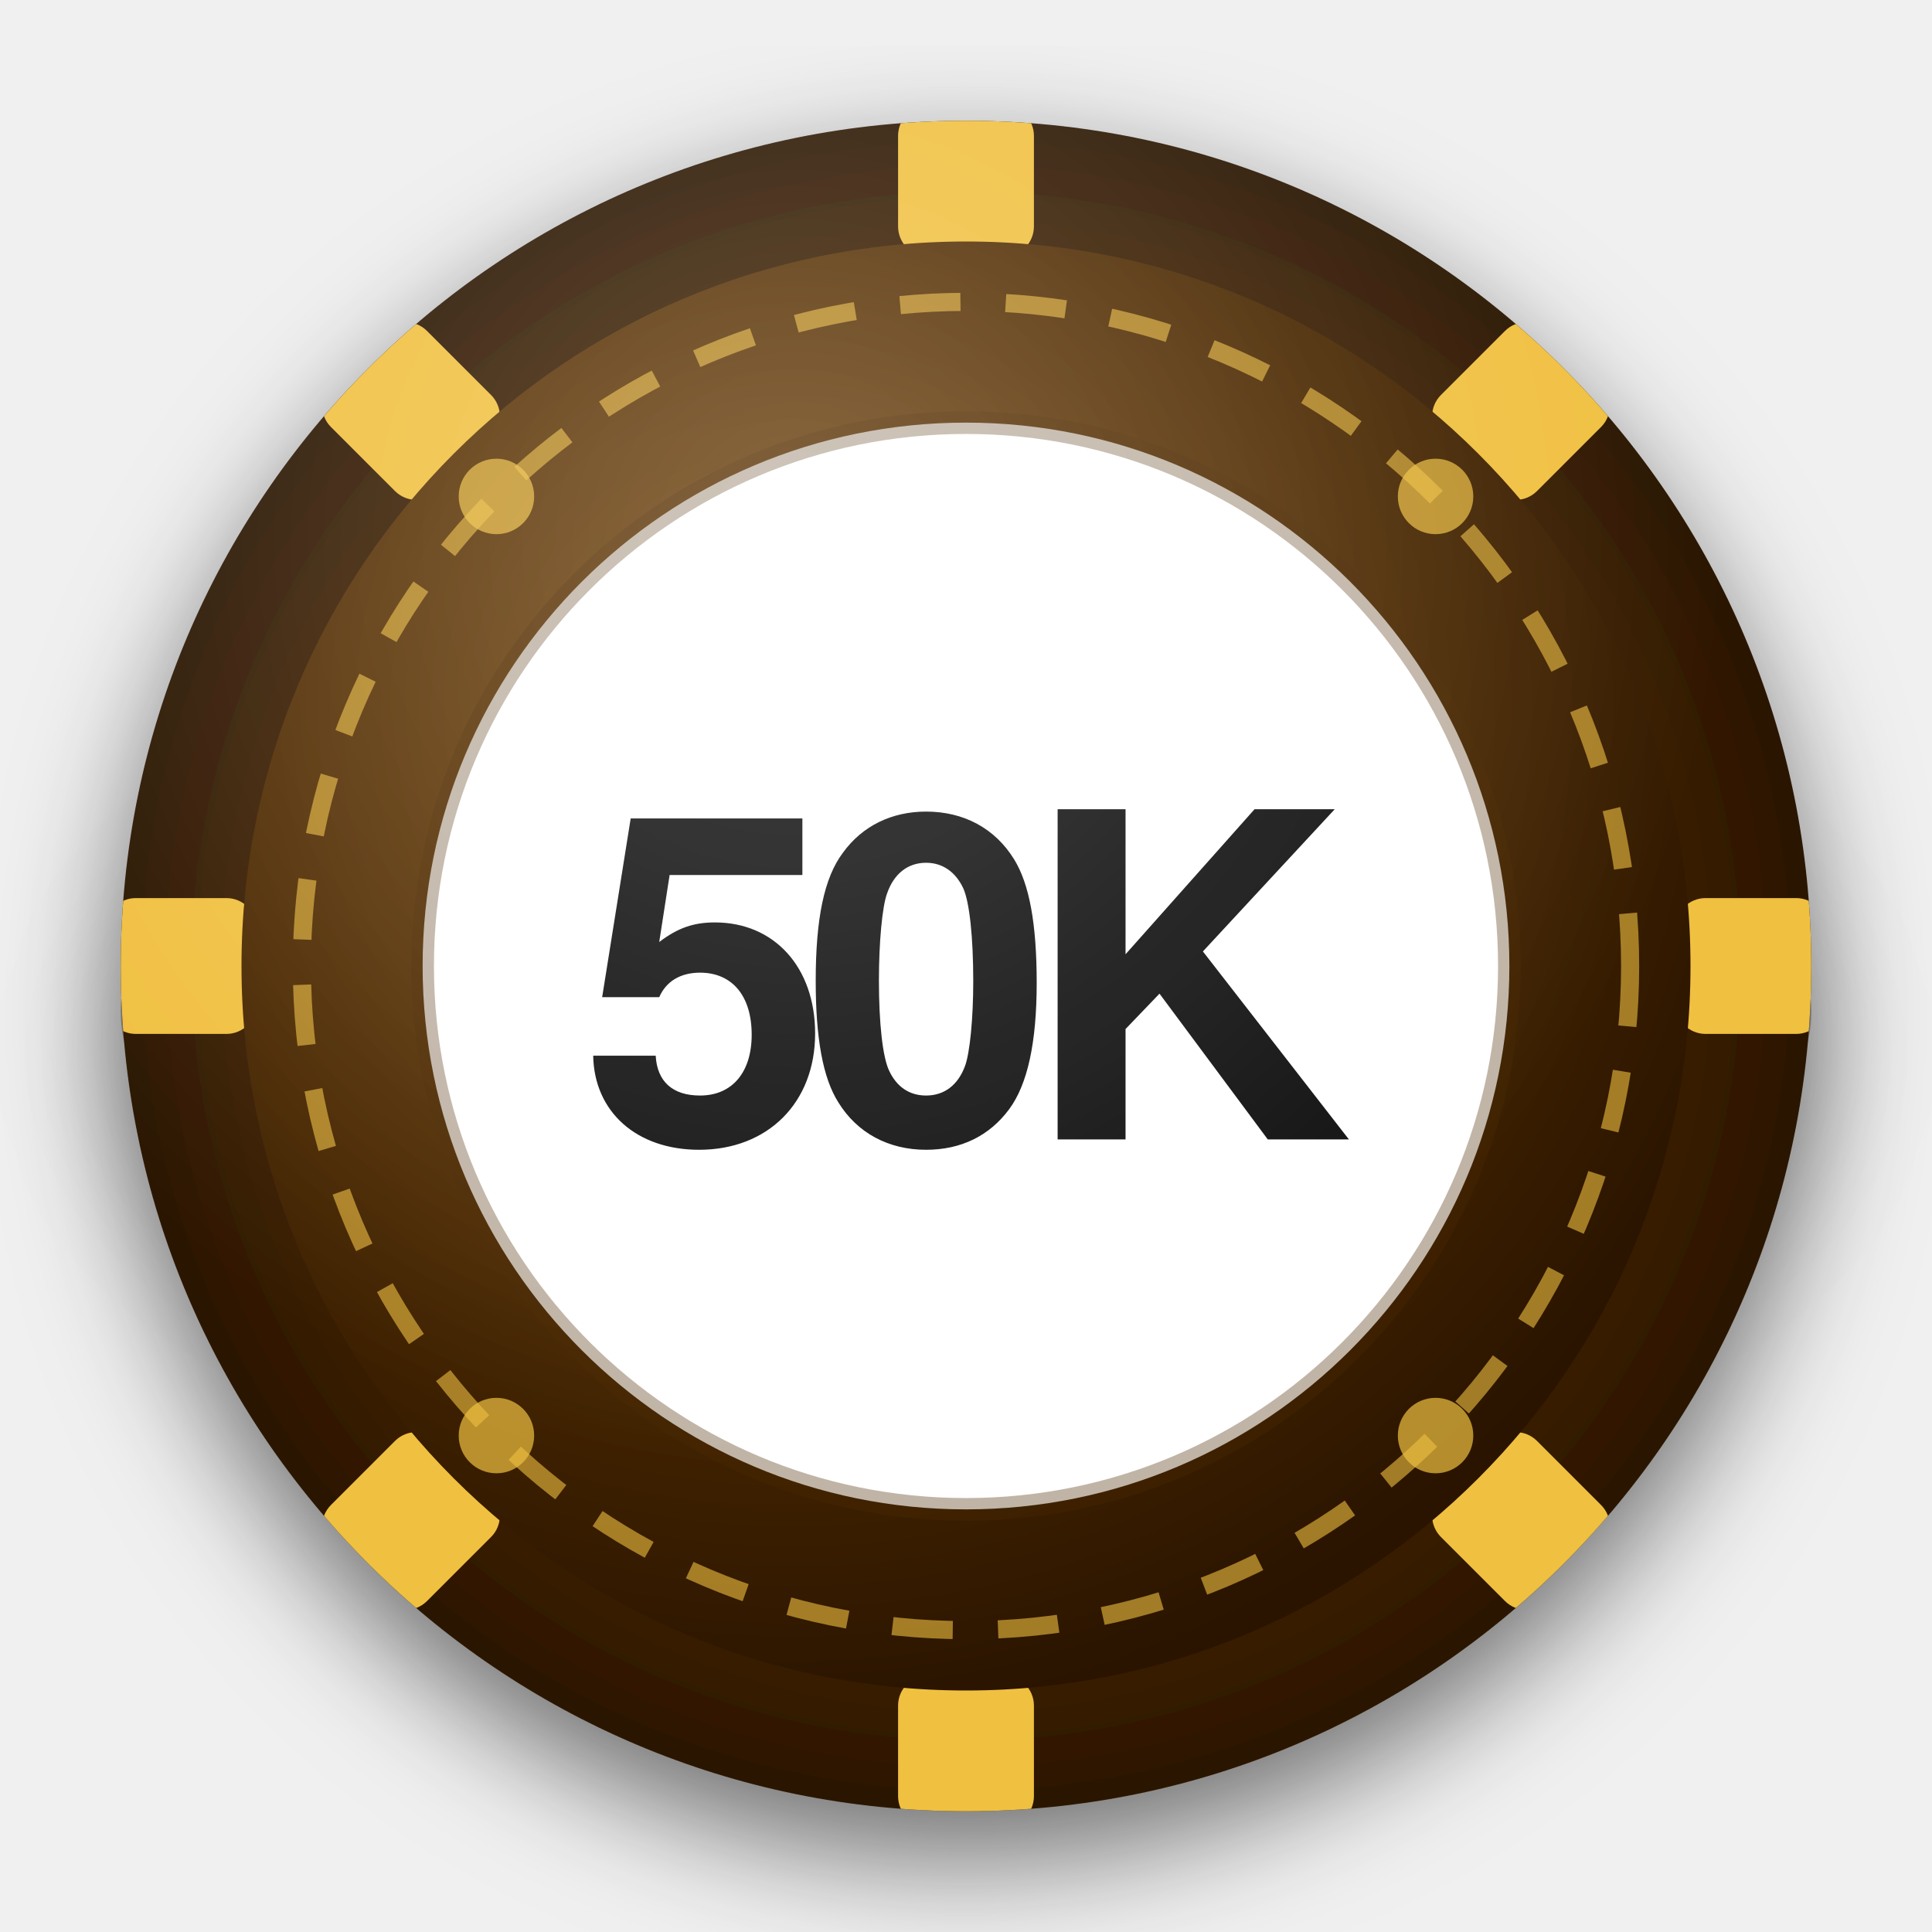
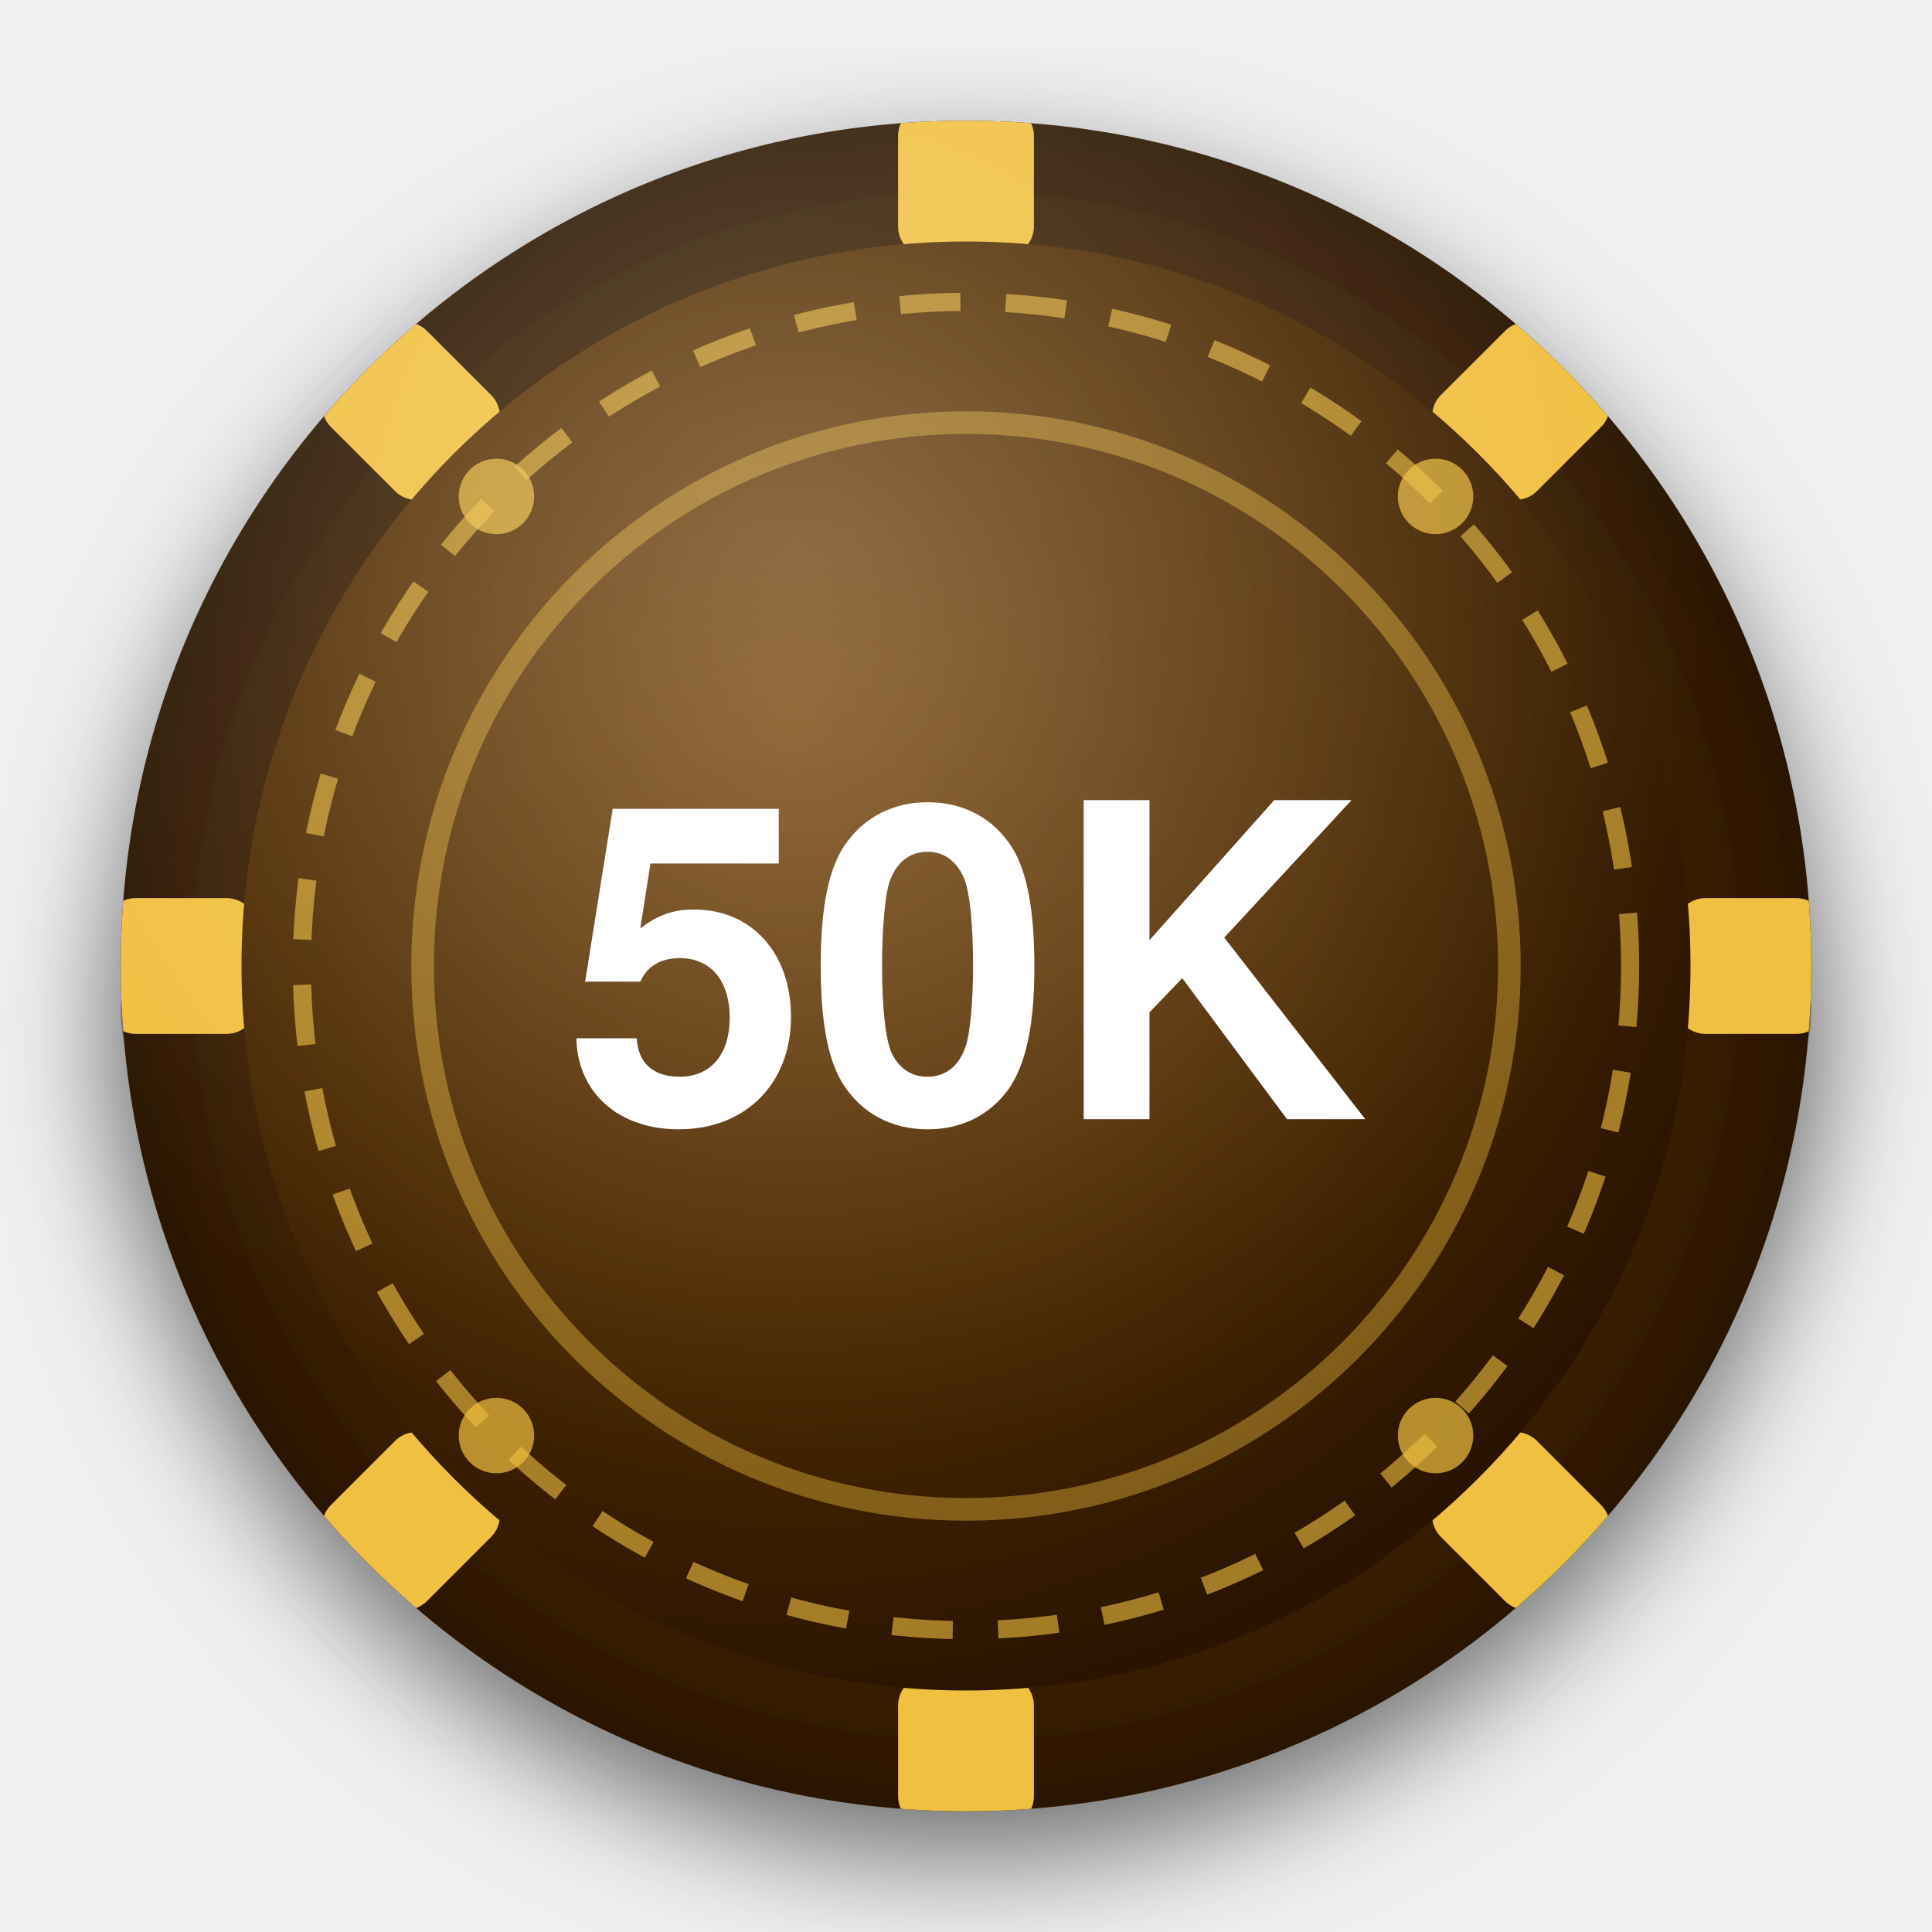
<svg xmlns="http://www.w3.org/2000/svg" width="128" height="128" viewBox="0 0 128 128">
  <defs>
    <radialGradient id="gBody" cx="38%" cy="32%" r="70%">
      <stop offset="0%" stop-color="#7A4A10" />
      <stop offset="60%" stop-color="#4A2800" />
      <stop offset="100%" stop-color="#2A1400" />
    </radialGradient>
    <radialGradient id="gRim" cx="50%" cy="50%" r="50%">
      <stop offset="70%" stop-color="#4A2800" />
      <stop offset="100%" stop-color="#2A1400" />
    </radialGradient>
    <radialGradient id="gSheen" cx="40%" cy="25%" r="55%">
      <stop offset="0%" stop-color="rgba(255,255,255,0.22)" />
      <stop offset="100%" stop-color="rgba(255,255,255,0)" />
    </radialGradient>
    <clipPath id="outerClip">
      <circle cx="64" cy="64" r="56" />
    </clipPath>
    <filter id="shadow" x="-15%" y="-10%" width="130%" height="135%">
      <feDropShadow dx="0" dy="3" stdDeviation="4" flood-color="rgba(0,0,0,0.55)" />
    </filter>
  </defs>
  <ellipse cx="64" cy="67" rx="56" ry="22.4" fill="rgba(0,0,0,0.30)" filter="url(#shadow)" />
  <circle cx="64" cy="64" r="56" fill="url(#gRim)" filter="url(#shadow)" />
  <g clip-path="url(#outerClip)">
    <rect x="59.5" y="7" width="9" height="10" fill="#F0C040" rx="2" transform="rotate(0, 64, 64)" />
    <rect x="59.5" y="7" width="9" height="10" fill="#F0C040" rx="2" transform="rotate(45, 64, 64)" />
    <rect x="59.5" y="7" width="9" height="10" fill="#F0C040" rx="2" transform="rotate(90, 64, 64)" />
    <rect x="59.5" y="7" width="9" height="10" fill="#F0C040" rx="2" transform="rotate(135, 64, 64)" />
    <rect x="59.5" y="7" width="9" height="10" fill="#F0C040" rx="2" transform="rotate(180, 64, 64)" />
    <rect x="59.5" y="7" width="9" height="10" fill="#F0C040" rx="2" transform="rotate(225, 64, 64)" />
    <rect x="59.5" y="7" width="9" height="10" fill="#F0C040" rx="2" transform="rotate(270, 64, 64)" />
    <rect x="59.5" y="7" width="9" height="10" fill="#F0C040" rx="2" transform="rotate(315, 64, 64)" />
  </g>
  <circle cx="64" cy="64" r="48" fill="url(#gBody)" />
  <circle cx="64" cy="64" r="44" fill="none" stroke="#F0C040" stroke-width="1.2" stroke-opacity="0.6" stroke-dasharray="4 3" />
  <circle cx="95.11" cy="95.11" r="2.5" fill="#F0C040" opacity="0.7" />
  <circle cx="32.89" cy="95.11" r="2.5" fill="#F0C040" opacity="0.7" />
  <circle cx="32.89" cy="32.89" r="2.5" fill="#F0C040" opacity="0.7" />
  <circle cx="95.11" cy="32.89" r="2.5" fill="#F0C040" opacity="0.7" />
-   <circle cx="64" cy="64" r="36" fill="#FFFFFF" />
-   <circle cx="64" cy="64" r="36" fill="none" stroke="#4A2800" stroke-width="1.5" stroke-opacity="0.35" />
-   <text x="64" y="65" text-anchor="middle" dominant-baseline="middle" font-family="'Helvetica Neue', Helvetica, Arial, sans-serif" font-weight="700" font-size="30" fill="#111111" letter-spacing="-2">50K</text>
+   <circle cx="64" cy="64" r="36" fill="none" stroke="#F0C040" stroke-width="1.5" stroke-opacity="0.4" />
+   <text x="64" y="64" dy="0.35em" text-anchor="middle" font-family="'Helvetica Neue', Helvetica, Arial, sans-serif" font-weight="700" font-size="29" fill="#FFFFFF">50K</text>
  <circle cx="64" cy="64" r="56" fill="url(#gSheen)" clip-path="url(#outerClip)" />
</svg>
